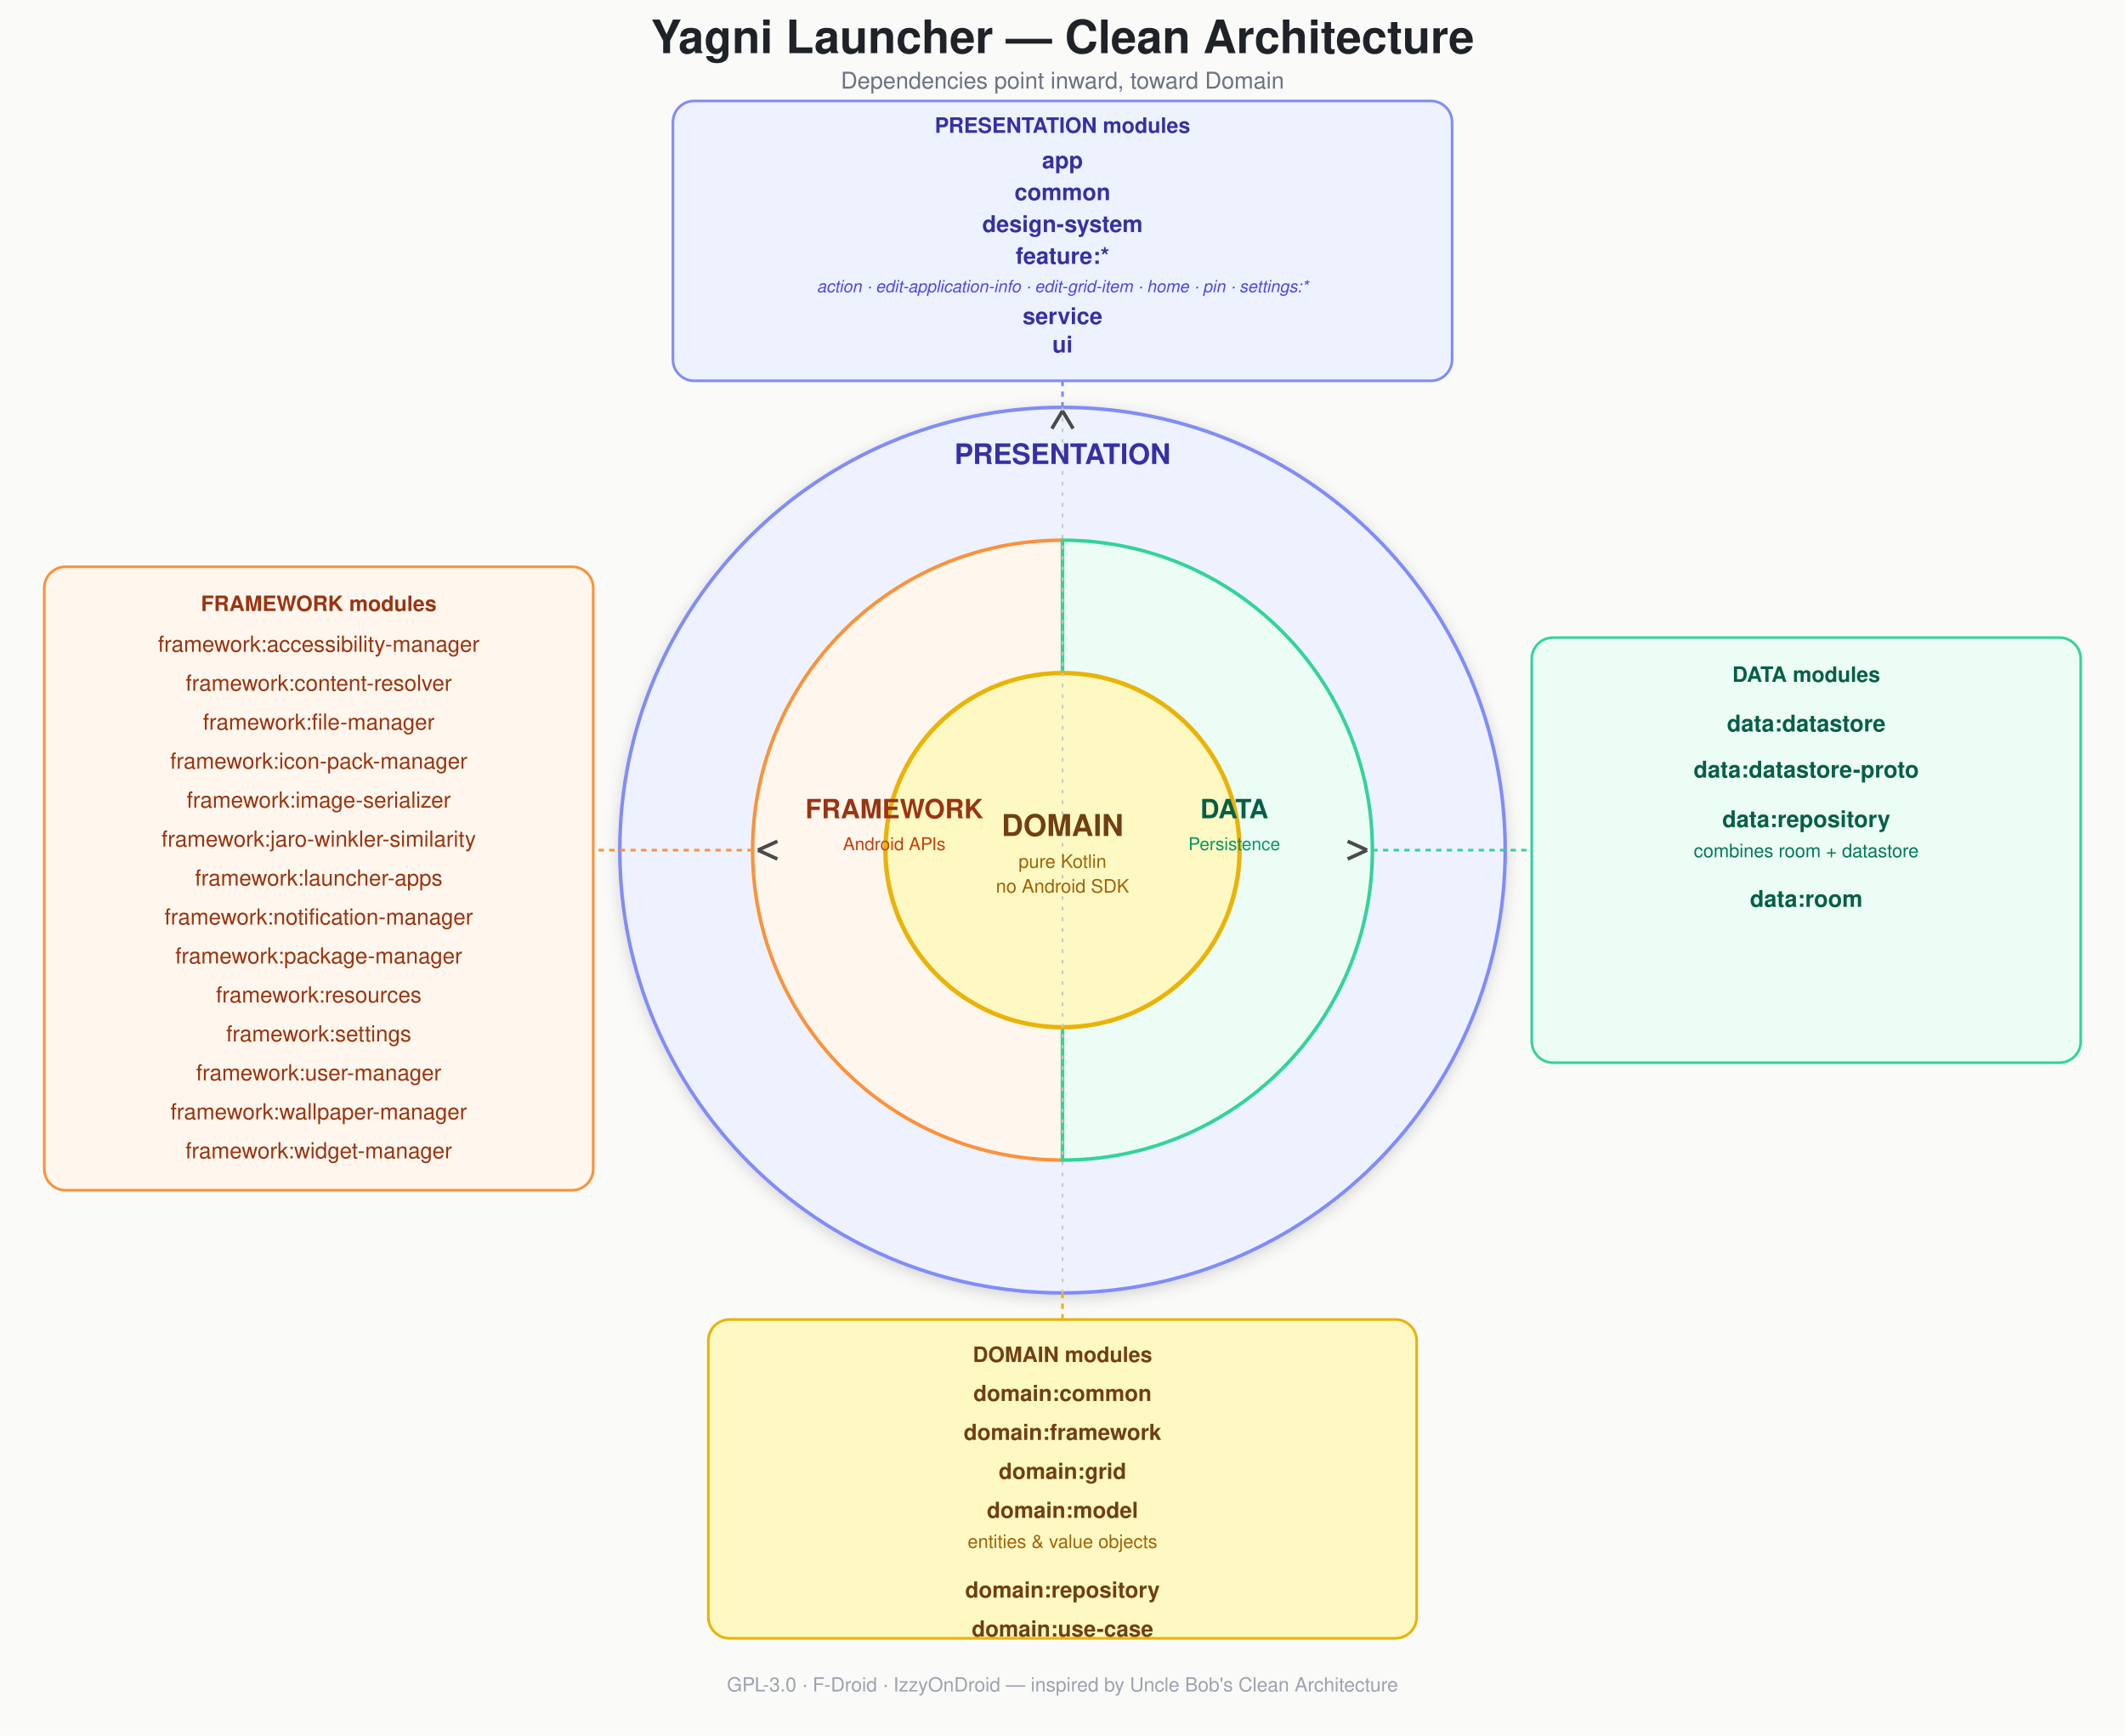
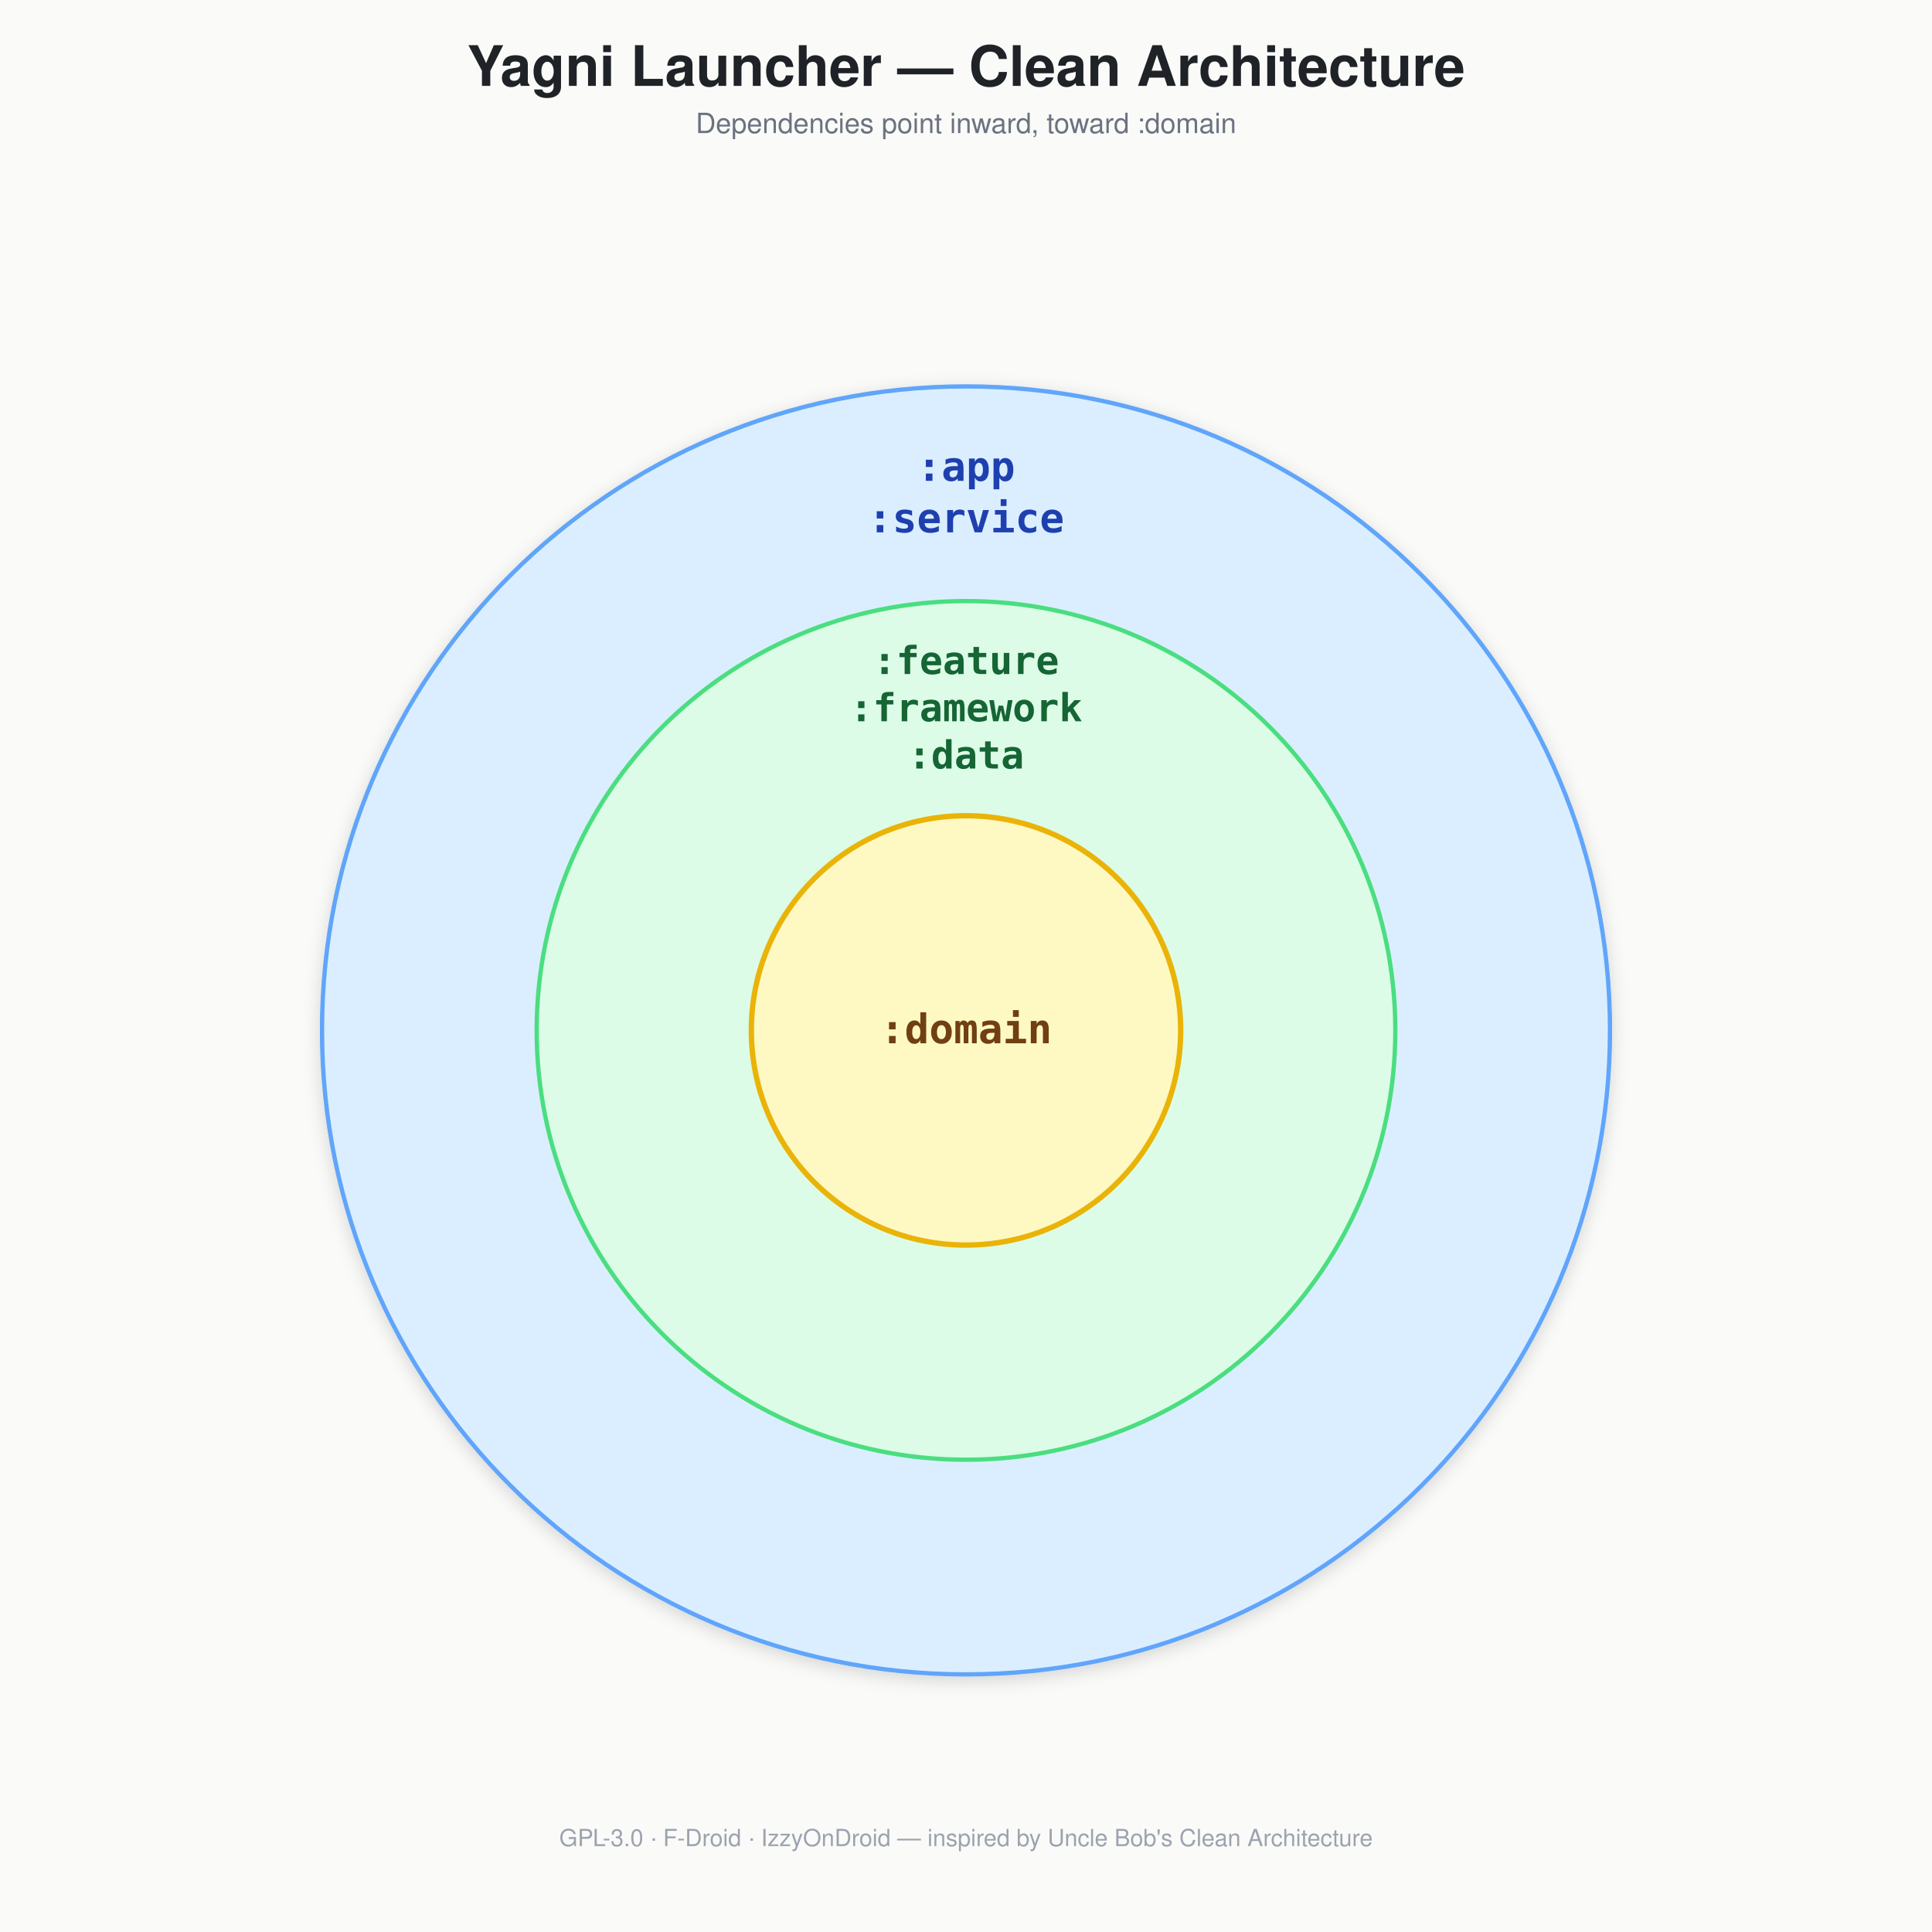
- <svg xmlns="http://www.w3.org/2000/svg" viewBox="0 0 1200 980" font-family="Helvetica, Arial, sans-serif">
+ <svg xmlns="http://www.w3.org/2000/svg" viewBox="0 0 900 900" font-family="Helvetica, Arial, sans-serif">
  <defs>
    <filter id="softShadow" x="-30%" y="-30%" width="160%" height="160%">
      <feDropShadow dx="0" dy="2" stdDeviation="4" flood-color="#000000" flood-opacity="0.15" />
    </filter>
  </defs>
-   <rect x="0" y="0" width="1200" height="980" fill="#fafaf8" />
-   <text x="600" y="30" text-anchor="middle" font-size="26" font-weight="700" fill="#1f2328">Yagni Launcher — Clean Architecture</text>
-   <text x="600" y="50" text-anchor="middle" font-size="13" fill="#6b7280">Dependencies point inward, toward Domain</text>
-   <circle cx="600" cy="480" r="250" fill="#eef2ff" stroke="#818cf8" stroke-width="2" filter="url(#softShadow)" />
-   <path d="M 600,305 A 175,175 0 0,0 600,655 Z" fill="#fff7ed" stroke="#fb923c" stroke-width="2" />
-   <path d="M 600,305 A 175,175 0 0,1 600,655 Z" fill="#ecfdf5" stroke="#34d399" stroke-width="2" />
-   <circle cx="600" cy="480" r="100" fill="#fef9c3" stroke="#eab308" stroke-width="2.5" />
-   <line x1="600" y1="230" x2="600" y2="730" stroke="#c7c7c7" stroke-width="1" stroke-dasharray="2 4" />
-   <text x="600" y="262" text-anchor="middle" font-size="16" font-weight="700" fill="#3730a3">PRESENTATION</text>
-   <text x="505" y="462" text-anchor="middle" font-size="15" font-weight="700" fill="#9a3412">FRAMEWORK</text>
-   <text x="505" y="480" text-anchor="middle" font-size="10" fill="#c2410c">Android APIs</text>
-   <text x="697" y="462" text-anchor="middle" font-size="15" font-weight="700" fill="#065f46">DATA</text>
-   <text x="697" y="480" text-anchor="middle" font-size="10" fill="#059669">Persistence</text>
-   <text x="600" y="472" text-anchor="middle" font-size="17" font-weight="700" fill="#713f12">DOMAIN</text>
-   <text x="600" y="490" text-anchor="middle" font-size="10.5" fill="#a16207">pure Kotlin</text>
-   <text x="600" y="504" text-anchor="middle" font-size="10.5" fill="#a16207">no Android SDK</text>
-   <g stroke="#4a4a4a" stroke-width="2" fill="none">
-     <path d="M 600,232 l -6,10 M 600,232 l 6,10" />
-     <path d="M 428,480 l 11,-5 M 428,480 l 11,5" />
-     <path d="M 772,480 l -11,-5 M 772,480 l -11,5" />
-   </g>
-   <line x1="600" y1="230" x2="600" y2="215" stroke="#818cf8" stroke-width="1.5" stroke-dasharray="3 3" />
-   <rect x="380" y="57" width="440" height="158" rx="12" fill="#eef2ff" stroke="#818cf8" stroke-width="1.5" />
-   <g font-size="13" fill="#3730a3" text-anchor="middle">
-     <text x="600" y="75" font-weight="700" font-size="12">PRESENTATION modules</text>
-     <text x="600" y="95" font-weight="600">app</text>
-     <text x="600" y="113" font-weight="600">common</text>
-     <text x="600" y="131" font-weight="600">design-system</text>
-     <text x="600" y="149" font-weight="600">feature:*</text>
-     <text x="600" y="165" font-size="9.5" font-style="italic" fill="#4f46e5">action · edit-application-info · edit-grid-item · home · pin · settings:*</text>
-     <text x="600" y="183" font-weight="600">service</text>
-     <text x="600" y="199" font-weight="600">ui</text>
-   </g>
-   <line x1="425" y1="480" x2="335" y2="480" stroke="#fb923c" stroke-width="1.5" stroke-dasharray="3 3" />
-   <rect x="25" y="320" width="310" height="352" rx="12" fill="#fff7ed" stroke="#fb923c" stroke-width="1.5" />
-   <g font-size="12.5" fill="#9a3412" text-anchor="middle">
-     <text x="180" y="345" font-weight="700" font-size="12">FRAMEWORK modules</text>
-     <text x="180" y="368">framework:accessibility-manager</text>
-     <text x="180" y="390">framework:content-resolver</text>
-     <text x="180" y="412">framework:file-manager</text>
-     <text x="180" y="434">framework:icon-pack-manager</text>
-     <text x="180" y="456">framework:image-serializer</text>
-     <text x="180" y="478">framework:jaro-winkler-similarity</text>
-     <text x="180" y="500">framework:launcher-apps</text>
-     <text x="180" y="522">framework:notification-manager</text>
-     <text x="180" y="544">framework:package-manager</text>
-     <text x="180" y="566">framework:resources</text>
-     <text x="180" y="588">framework:settings</text>
-     <text x="180" y="610">framework:user-manager</text>
-     <text x="180" y="632">framework:wallpaper-manager</text>
-     <text x="180" y="654">framework:widget-manager</text>
-   </g>
-   <line x1="775" y1="480" x2="865" y2="480" stroke="#34d399" stroke-width="1.5" stroke-dasharray="3 3" />
-   <rect x="865" y="360" width="310" height="240" rx="12" fill="#ecfdf5" stroke="#34d399" stroke-width="1.5" />
-   <g font-size="13" fill="#065f46" text-anchor="middle">
-     <text x="1020" y="385" font-weight="700" font-size="12">DATA modules</text>
-     <text x="1020" y="413" font-weight="600">data:datastore</text>
-     <text x="1020" y="439" font-weight="600">data:datastore-proto</text>
-     <text x="1020" y="467" font-weight="600">data:repository</text>
-     <text x="1020" y="484" font-size="10.5" fill="#047857">combines room + datastore</text>
-     <text x="1020" y="512" font-weight="600">data:room</text>
-   </g>
-   <line x1="600" y1="730" x2="600" y2="745" stroke="#eab308" stroke-width="1.5" stroke-dasharray="3 3" />
-   <rect x="400" y="745" width="400" height="180" rx="12" fill="#fef9c3" stroke="#eab308" stroke-width="1.5" />
-   <g font-size="12.5" fill="#713f12" text-anchor="middle">
-     <text x="600" y="769" font-weight="700" font-size="12">DOMAIN modules</text>
-     <text x="600" y="791" font-weight="600">domain:common</text>
-     <text x="600" y="813" font-weight="600">domain:framework</text>
-     <text x="600" y="835" font-weight="600">domain:grid</text>
-     <text x="600" y="857" font-weight="600">domain:model</text>
-     <text x="600" y="874" font-size="10.5" fill="#a16207">entities &amp; value objects</text>
-     <text x="600" y="902" font-weight="600">domain:repository</text>
-     <text x="600" y="924" font-weight="600">domain:use-case</text>
-   </g>
-   <text x="600" y="955" text-anchor="middle" font-size="11" fill="#9ca3af">GPL-3.0 · F-Droid · IzzyOnDroid — inspired by Uncle Bob's Clean Architecture</text>
+   <rect x="0" y="0" width="900" height="900" fill="#fafaf8" />
+   <text x="450" y="40" text-anchor="middle" font-size="26" font-weight="700" fill="#1f2328">Yagni Launcher — Clean Architecture</text>
+   <text x="450" y="62" text-anchor="middle" font-size="13" fill="#6b7280">Dependencies point inward, toward :domain</text>
+   <circle cx="450" cy="480" r="300" fill="#dbeeff" stroke="#60a5fa" stroke-width="2" filter="url(#softShadow)" />
+   <circle cx="450" cy="480" r="200" fill="#dcfce7" stroke="#4ade80" stroke-width="2" />
+   <circle cx="450" cy="480" r="100" fill="#fef9c3" stroke="#eab308" stroke-width="2.5" />
+   <text x="450" y="224" text-anchor="middle" font-family="Consolas, Monaco, monospace" font-size="19" font-weight="700" fill="#1e40af">:app</text>
+   <text x="450" y="248" text-anchor="middle" font-family="Consolas, Monaco, monospace" font-size="19" font-weight="700" fill="#1e40af">:service</text>
+   <text x="450" y="314" text-anchor="middle" font-family="Consolas, Monaco, monospace" font-size="18" font-weight="700" fill="#166534">:feature</text>
+   <text x="450" y="336" text-anchor="middle" font-family="Consolas, Monaco, monospace" font-size="18" font-weight="700" fill="#166534">:framework</text>
+   <text x="450" y="358" text-anchor="middle" font-family="Consolas, Monaco, monospace" font-size="18" font-weight="700" fill="#166534">:data</text>
+   <text x="450" y="486" text-anchor="middle" font-family="Consolas, Monaco, monospace" font-size="19" font-weight="700" fill="#713f12">:domain</text>
+   <text x="450" y="860" text-anchor="middle" font-size="11" fill="#9ca3af">GPL-3.0 · F-Droid · IzzyOnDroid — inspired by Uncle Bob's Clean Architecture</text>
</svg>
